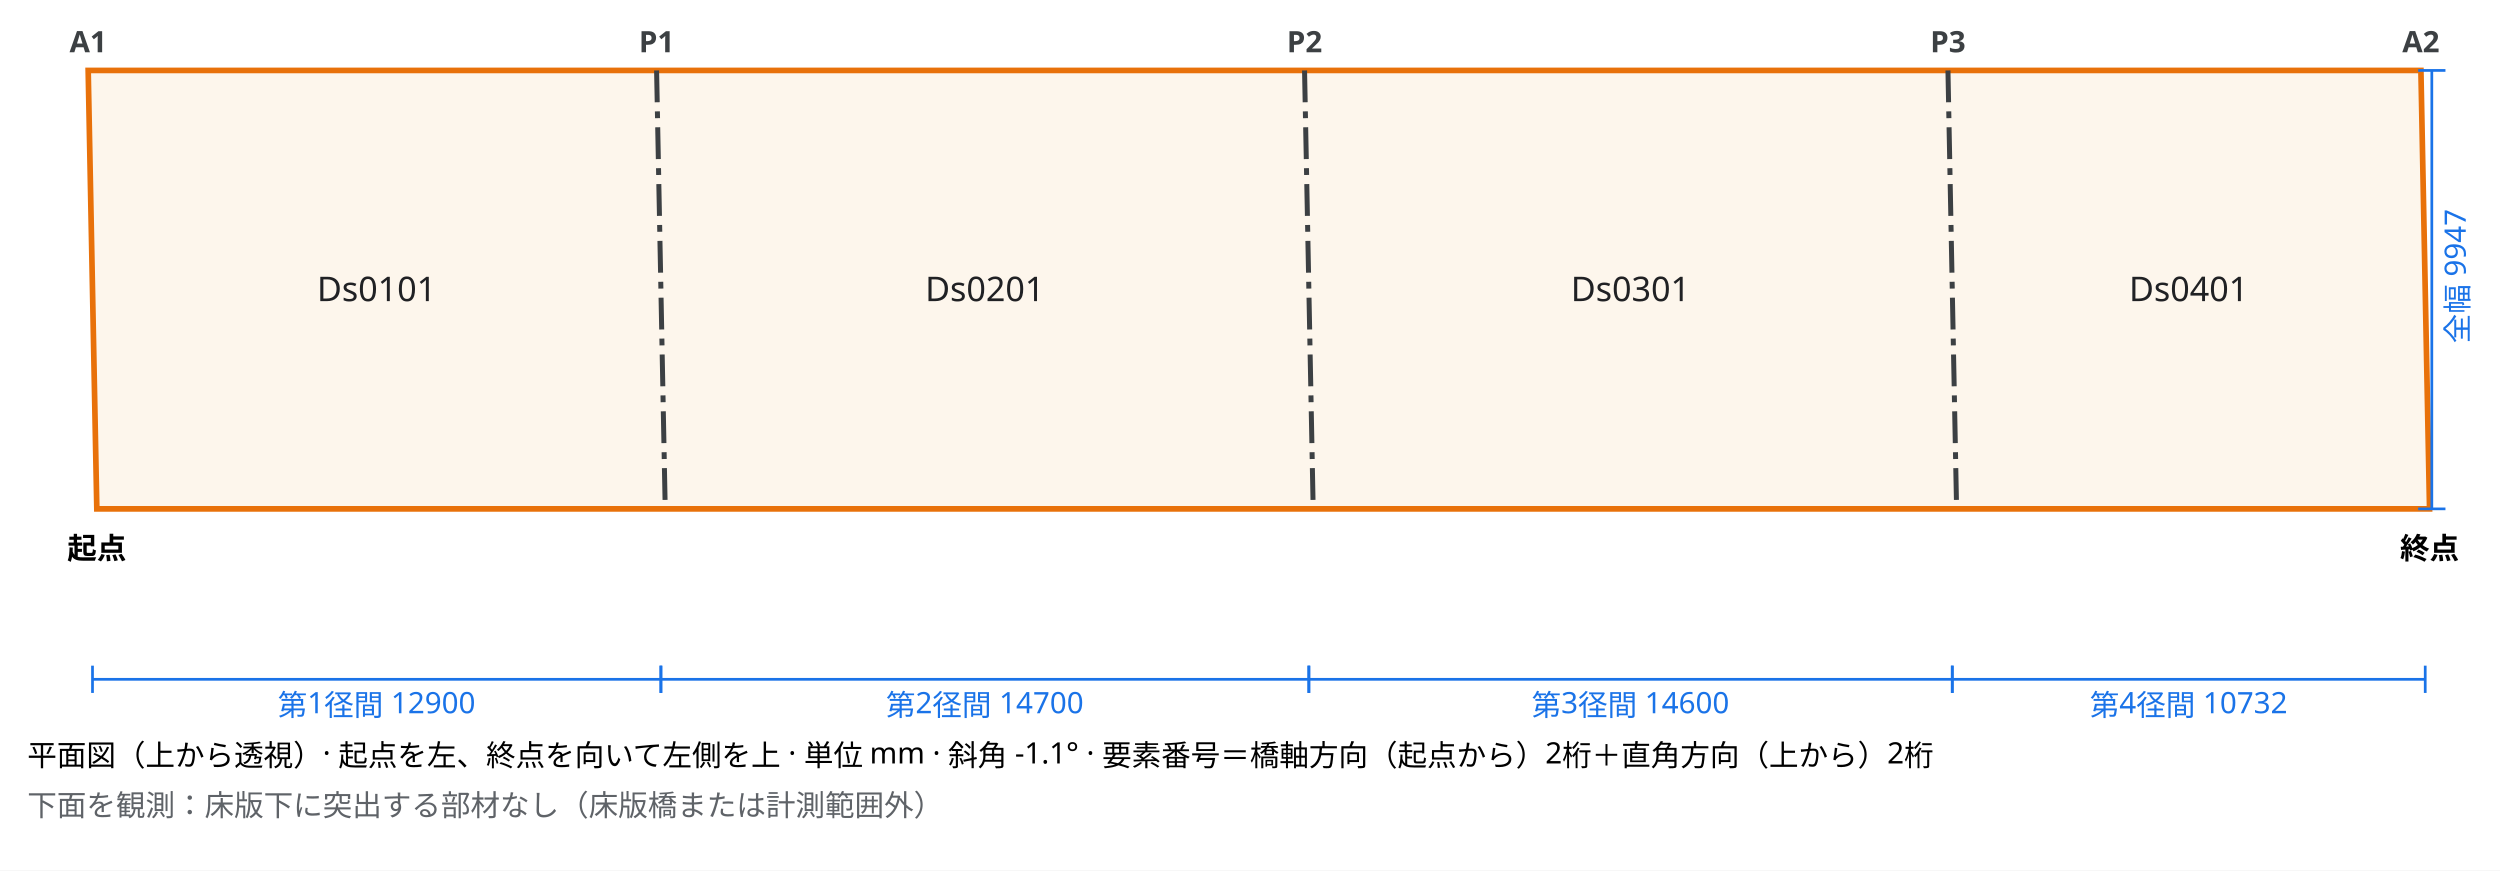
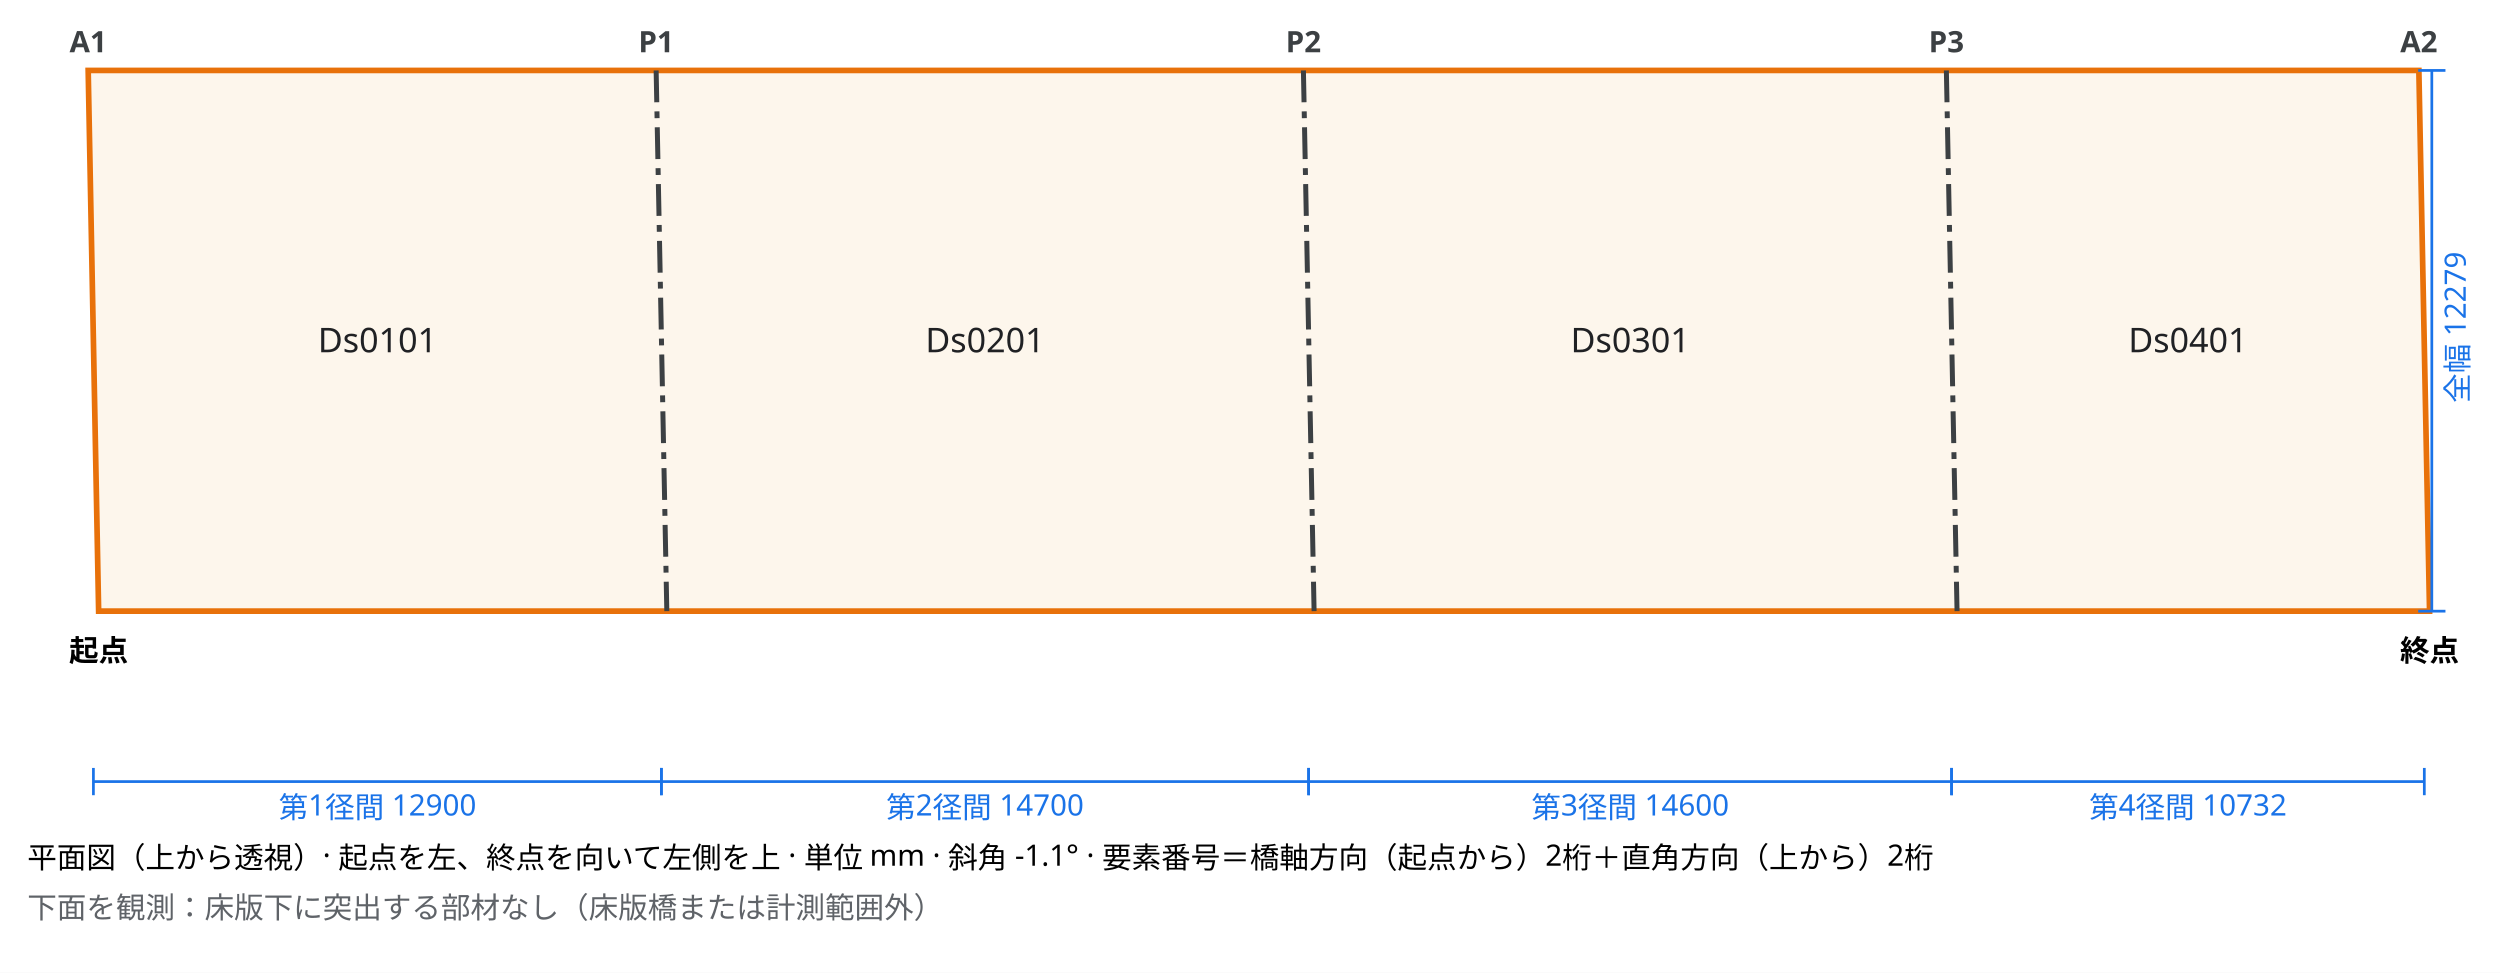
- <svg xmlns="http://www.w3.org/2000/svg" viewBox="0 0 1100 383" font-family="sans-serif" font-size="13">
+ <svg xmlns="http://www.w3.org/2000/svg" viewBox="0 0 1100 428" font-family="sans-serif" font-size="13">
  <defs>
    <marker id="t" viewBox="0 0 2 10" refX="1" refY="5" markerWidth="2" markerHeight="10" orient="auto">
      <path d="M1 0V10" stroke="#1a73e8" />
    </marker>
  </defs>
  <rect width="100%" height="100%" fill="white" />
-   <polygon points="38.8,31.0 1065.2,31.0 1069.0,223.9 42.6,223.9" fill="#fdf6ec" stroke="#e8710a" stroke-width="2.5" />
-   <line x1="288.9" y1="31.0" x2="292.7" y2="223.9" stroke="#3c4043" stroke-width="2.2" stroke-dasharray="14 4 3 4" />
-   <text x="288.9" y="23.0" text-anchor="middle" font-weight="bold" fill="#3c4043">P1</text>
-   <line x1="574.0" y1="31.0" x2="577.8" y2="223.9" stroke="#3c4043" stroke-width="2.2" stroke-dasharray="14 4 3 4" />
-   <text x="574.0" y="23.0" text-anchor="middle" font-weight="bold" fill="#3c4043">P2</text>
-   <line x1="857.1" y1="31.0" x2="860.9" y2="223.9" stroke="#3c4043" stroke-width="2.2" stroke-dasharray="14 4 3 4" />
-   <text x="857.1" y="23.0" text-anchor="middle" font-weight="bold" fill="#3c4043">P3</text>
+   <polygon points="38.8,31.0 1064.3,31.0 1069.0,268.9 43.4,268.9" fill="#fdf6ec" stroke="#e8710a" stroke-width="2.5" />
+   <line x1="288.7" y1="31.0" x2="293.4" y2="268.9" stroke="#3c4043" stroke-width="2.2" stroke-dasharray="14 4 3 4" />
+   <text x="288.7" y="23.0" text-anchor="middle" font-weight="bold" fill="#3c4043">P1</text>
+   <line x1="573.5" y1="31.0" x2="578.2" y2="268.9" stroke="#3c4043" stroke-width="2.2" stroke-dasharray="14 4 3 4" />
+   <text x="573.5" y="23.0" text-anchor="middle" font-weight="bold" fill="#3c4043">P2</text>
+   <line x1="856.4" y1="31.0" x2="861.1" y2="268.9" stroke="#3c4043" stroke-width="2.2" stroke-dasharray="14 4 3 4" />
+   <text x="856.4" y="23.0" text-anchor="middle" font-weight="bold" fill="#3c4043">P3</text>
  <text x="38.8" y="23.0" text-anchor="middle" font-weight="bold" fill="#3c4043">A1</text>
-   <text x="1065.2" y="23.0" text-anchor="middle" font-weight="bold" fill="#3c4043">A2</text>
-   <text x="165.7" y="132.5" text-anchor="middle" font-size="15" fill="#202124">Ds0101</text>
-   <text x="433.3" y="132.5" text-anchor="middle" font-size="15" fill="#202124">Ds0201</text>
-   <text x="717.4" y="132.5" text-anchor="middle" font-size="15" fill="#202124">Ds0301</text>
-   <text x="963.0" y="132.5" text-anchor="middle" font-size="15" fill="#202124">Ds0401</text>
-   <line x1="40.7" y1="-9.0" x2="1067.1" y2="-9.0" stroke="#1a73e8" stroke-width="1.2" marker-start="url(#t)" marker-end="url(#t)" />
+   <text x="1064.3" y="23.0" text-anchor="middle" font-weight="bold" fill="#3c4043">A2</text>
+   <text x="166.1" y="155.0" text-anchor="middle" font-size="15" fill="#202124">Ds0101</text>
+   <text x="433.4" y="155.0" text-anchor="middle" font-size="15" fill="#202124">Ds0201</text>
+   <text x="717.3" y="155.0" text-anchor="middle" font-size="15" fill="#202124">Ds0301</text>
+   <text x="962.7" y="155.0" text-anchor="middle" font-size="15" fill="#202124">Ds0401</text>
+   <line x1="41.1" y1="-9.0" x2="1066.7" y2="-9.0" stroke="#1a73e8" stroke-width="1.2" marker-start="url(#t)" marker-end="url(#t)" />
  <text x="553.9" y="-15.0" text-anchor="middle" fill="#1a73e8">橋長方向 床版長（中心線） 52932</text>
-   <line x1="1070.0" y1="31.0" x2="1070.0" y2="223.9" stroke="#1a73e8" stroke-width="1.2" marker-start="url(#t)" marker-end="url(#t)" />
-   <text x="1086.0" y="121.5" text-anchor="middle" fill="#1a73e8" transform="rotate(-90 1086.0 121.5)">全幅 9947</text>
-   <line x1="40.7" y1="298.9" x2="290.8" y2="298.9" stroke="#1a73e8" stroke-width="1.2" marker-start="url(#t)" marker-end="url(#t)" />
-   <text x="165.7" y="314.9" text-anchor="middle" fill="#1a73e8">第1径間 12900</text>
-   <line x1="290.8" y1="298.9" x2="575.9" y2="298.9" stroke="#1a73e8" stroke-width="1.2" marker-start="url(#t)" marker-end="url(#t)" />
-   <text x="433.3" y="314.9" text-anchor="middle" fill="#1a73e8">第2径間 14700</text>
-   <line x1="575.9" y1="298.9" x2="859.0" y2="298.9" stroke="#1a73e8" stroke-width="1.2" marker-start="url(#t)" marker-end="url(#t)" />
-   <text x="717.4" y="314.9" text-anchor="middle" fill="#1a73e8">第3径間 14600</text>
-   <line x1="859.0" y1="298.9" x2="1067.1" y2="298.9" stroke="#1a73e8" stroke-width="1.2" marker-start="url(#t)" marker-end="url(#t)" />
-   <text x="963.0" y="314.9" text-anchor="middle" fill="#1a73e8">第4径間 10732</text>
-   <text x="42.6" y="245.9" text-anchor="middle" font-weight="bold">起点</text>
-   <text x="1069.0" y="245.9" text-anchor="middle" font-weight="bold">終点</text>
-   <text x="12" y="337">平面図（上から透視）· 起点を左、終点を向いて左側を上 · 単位 mm · 斜角 -1.1° · 要素番号＝橋軸方向（起点から）2桁＋直角方向（上から）2桁</text>
-   <text x="12" y="359" fill="#5f6368">下面を観測：床版下に突出する部材なし（床版橋または計測範囲外）</text>
+   <line x1="1070.0" y1="31.0" x2="1070.0" y2="268.9" stroke="#1a73e8" stroke-width="1.2" marker-start="url(#t)" marker-end="url(#t)" />
+   <text x="1086.0" y="144.0" text-anchor="middle" fill="#1a73e8" transform="rotate(-90 1086.0 144.0)">全幅 12279</text>
+   <line x1="41.1" y1="343.9" x2="291.0" y2="343.9" stroke="#1a73e8" stroke-width="1.2" marker-start="url(#t)" marker-end="url(#t)" />
+   <text x="166.1" y="359.9" text-anchor="middle" fill="#1a73e8">第1径間 12900</text>
+   <line x1="291.0" y1="343.9" x2="575.8" y2="343.9" stroke="#1a73e8" stroke-width="1.2" marker-start="url(#t)" marker-end="url(#t)" />
+   <text x="433.4" y="359.9" text-anchor="middle" fill="#1a73e8">第2径間 14700</text>
+   <line x1="575.8" y1="343.9" x2="858.7" y2="343.9" stroke="#1a73e8" stroke-width="1.2" marker-start="url(#t)" marker-end="url(#t)" />
+   <text x="717.3" y="359.9" text-anchor="middle" fill="#1a73e8">第3径間 14600</text>
+   <line x1="858.7" y1="343.9" x2="1066.7" y2="343.9" stroke="#1a73e8" stroke-width="1.2" marker-start="url(#t)" marker-end="url(#t)" />
+   <text x="962.7" y="359.9" text-anchor="middle" fill="#1a73e8">第4径間 10732</text>
+   <text x="43.4" y="290.9" text-anchor="middle" font-weight="bold">起点</text>
+   <text x="1069.0" y="290.9" text-anchor="middle" font-weight="bold">終点</text>
+   <text x="12" y="382">平面図（上から透視）· 起点を左、終点を向いて左側を上 · 単位 mm · 斜角 -1.1° · 要素番号＝橋軸方向（起点から）2桁＋直角方向（上から）2桁</text>
+   <text x="12" y="404" fill="#5f6368">下面を観測：床版下に突出する部材なし（床版橋または計測範囲外）</text>
</svg>
